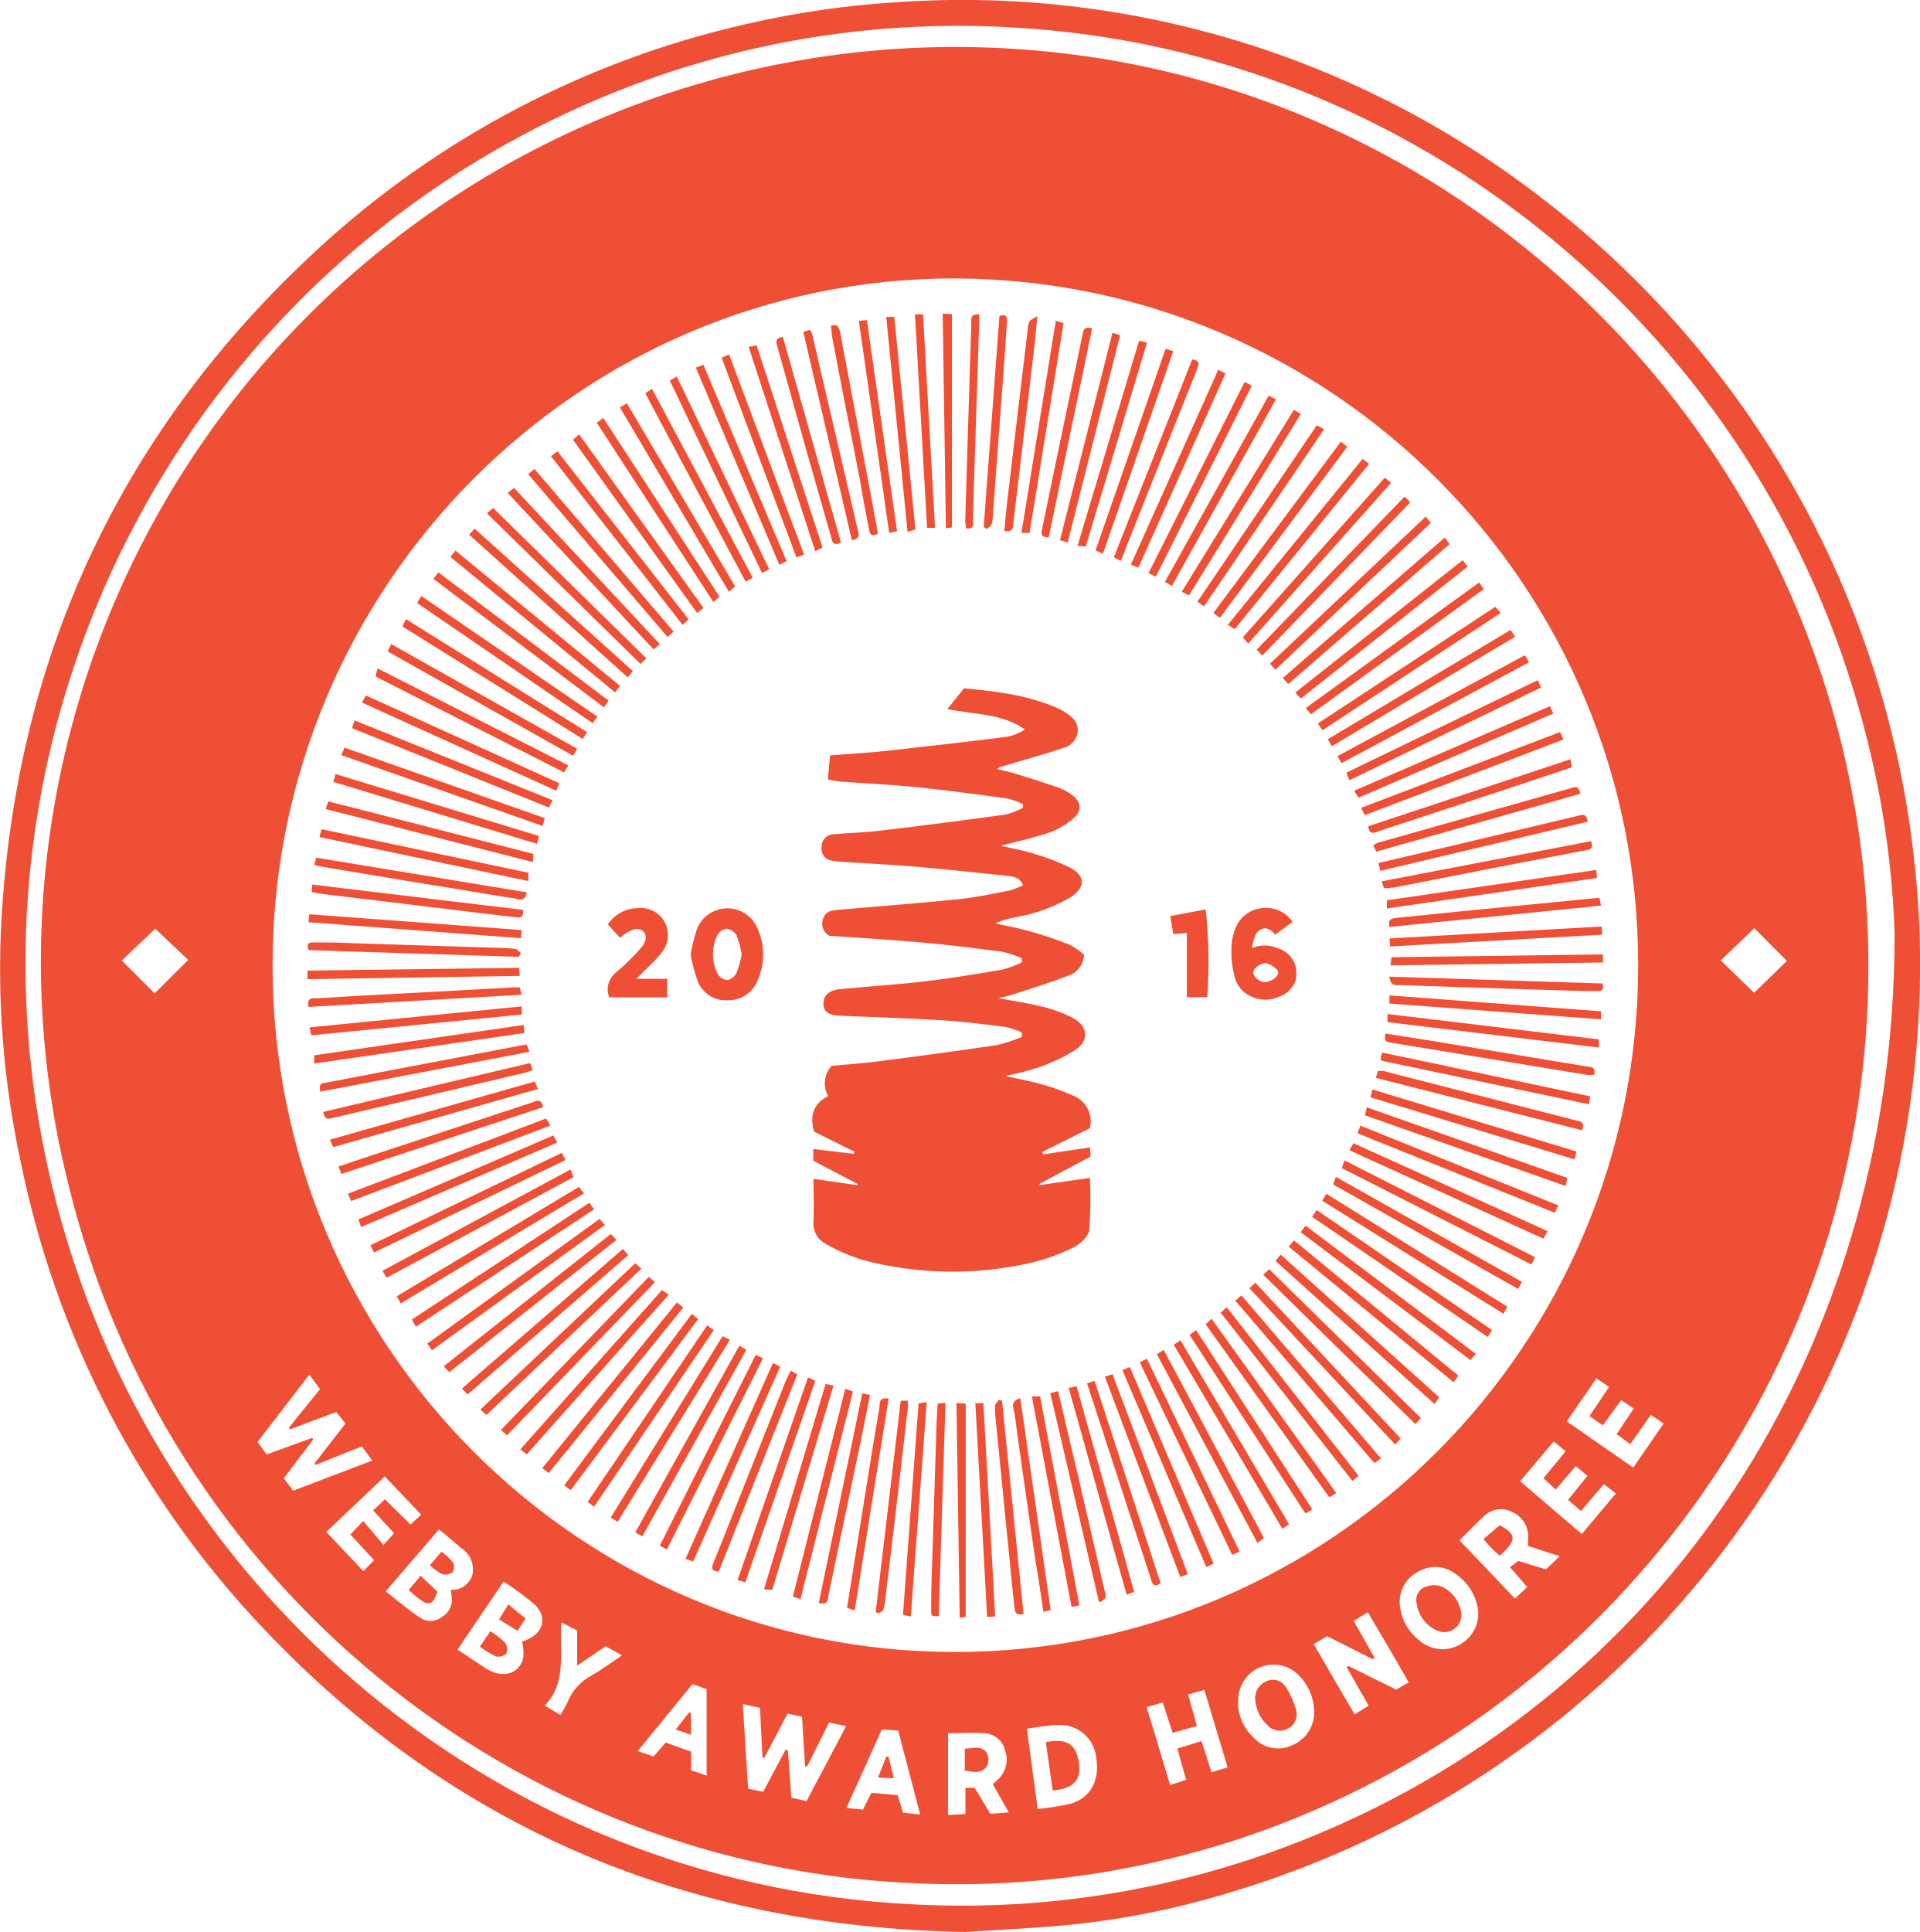
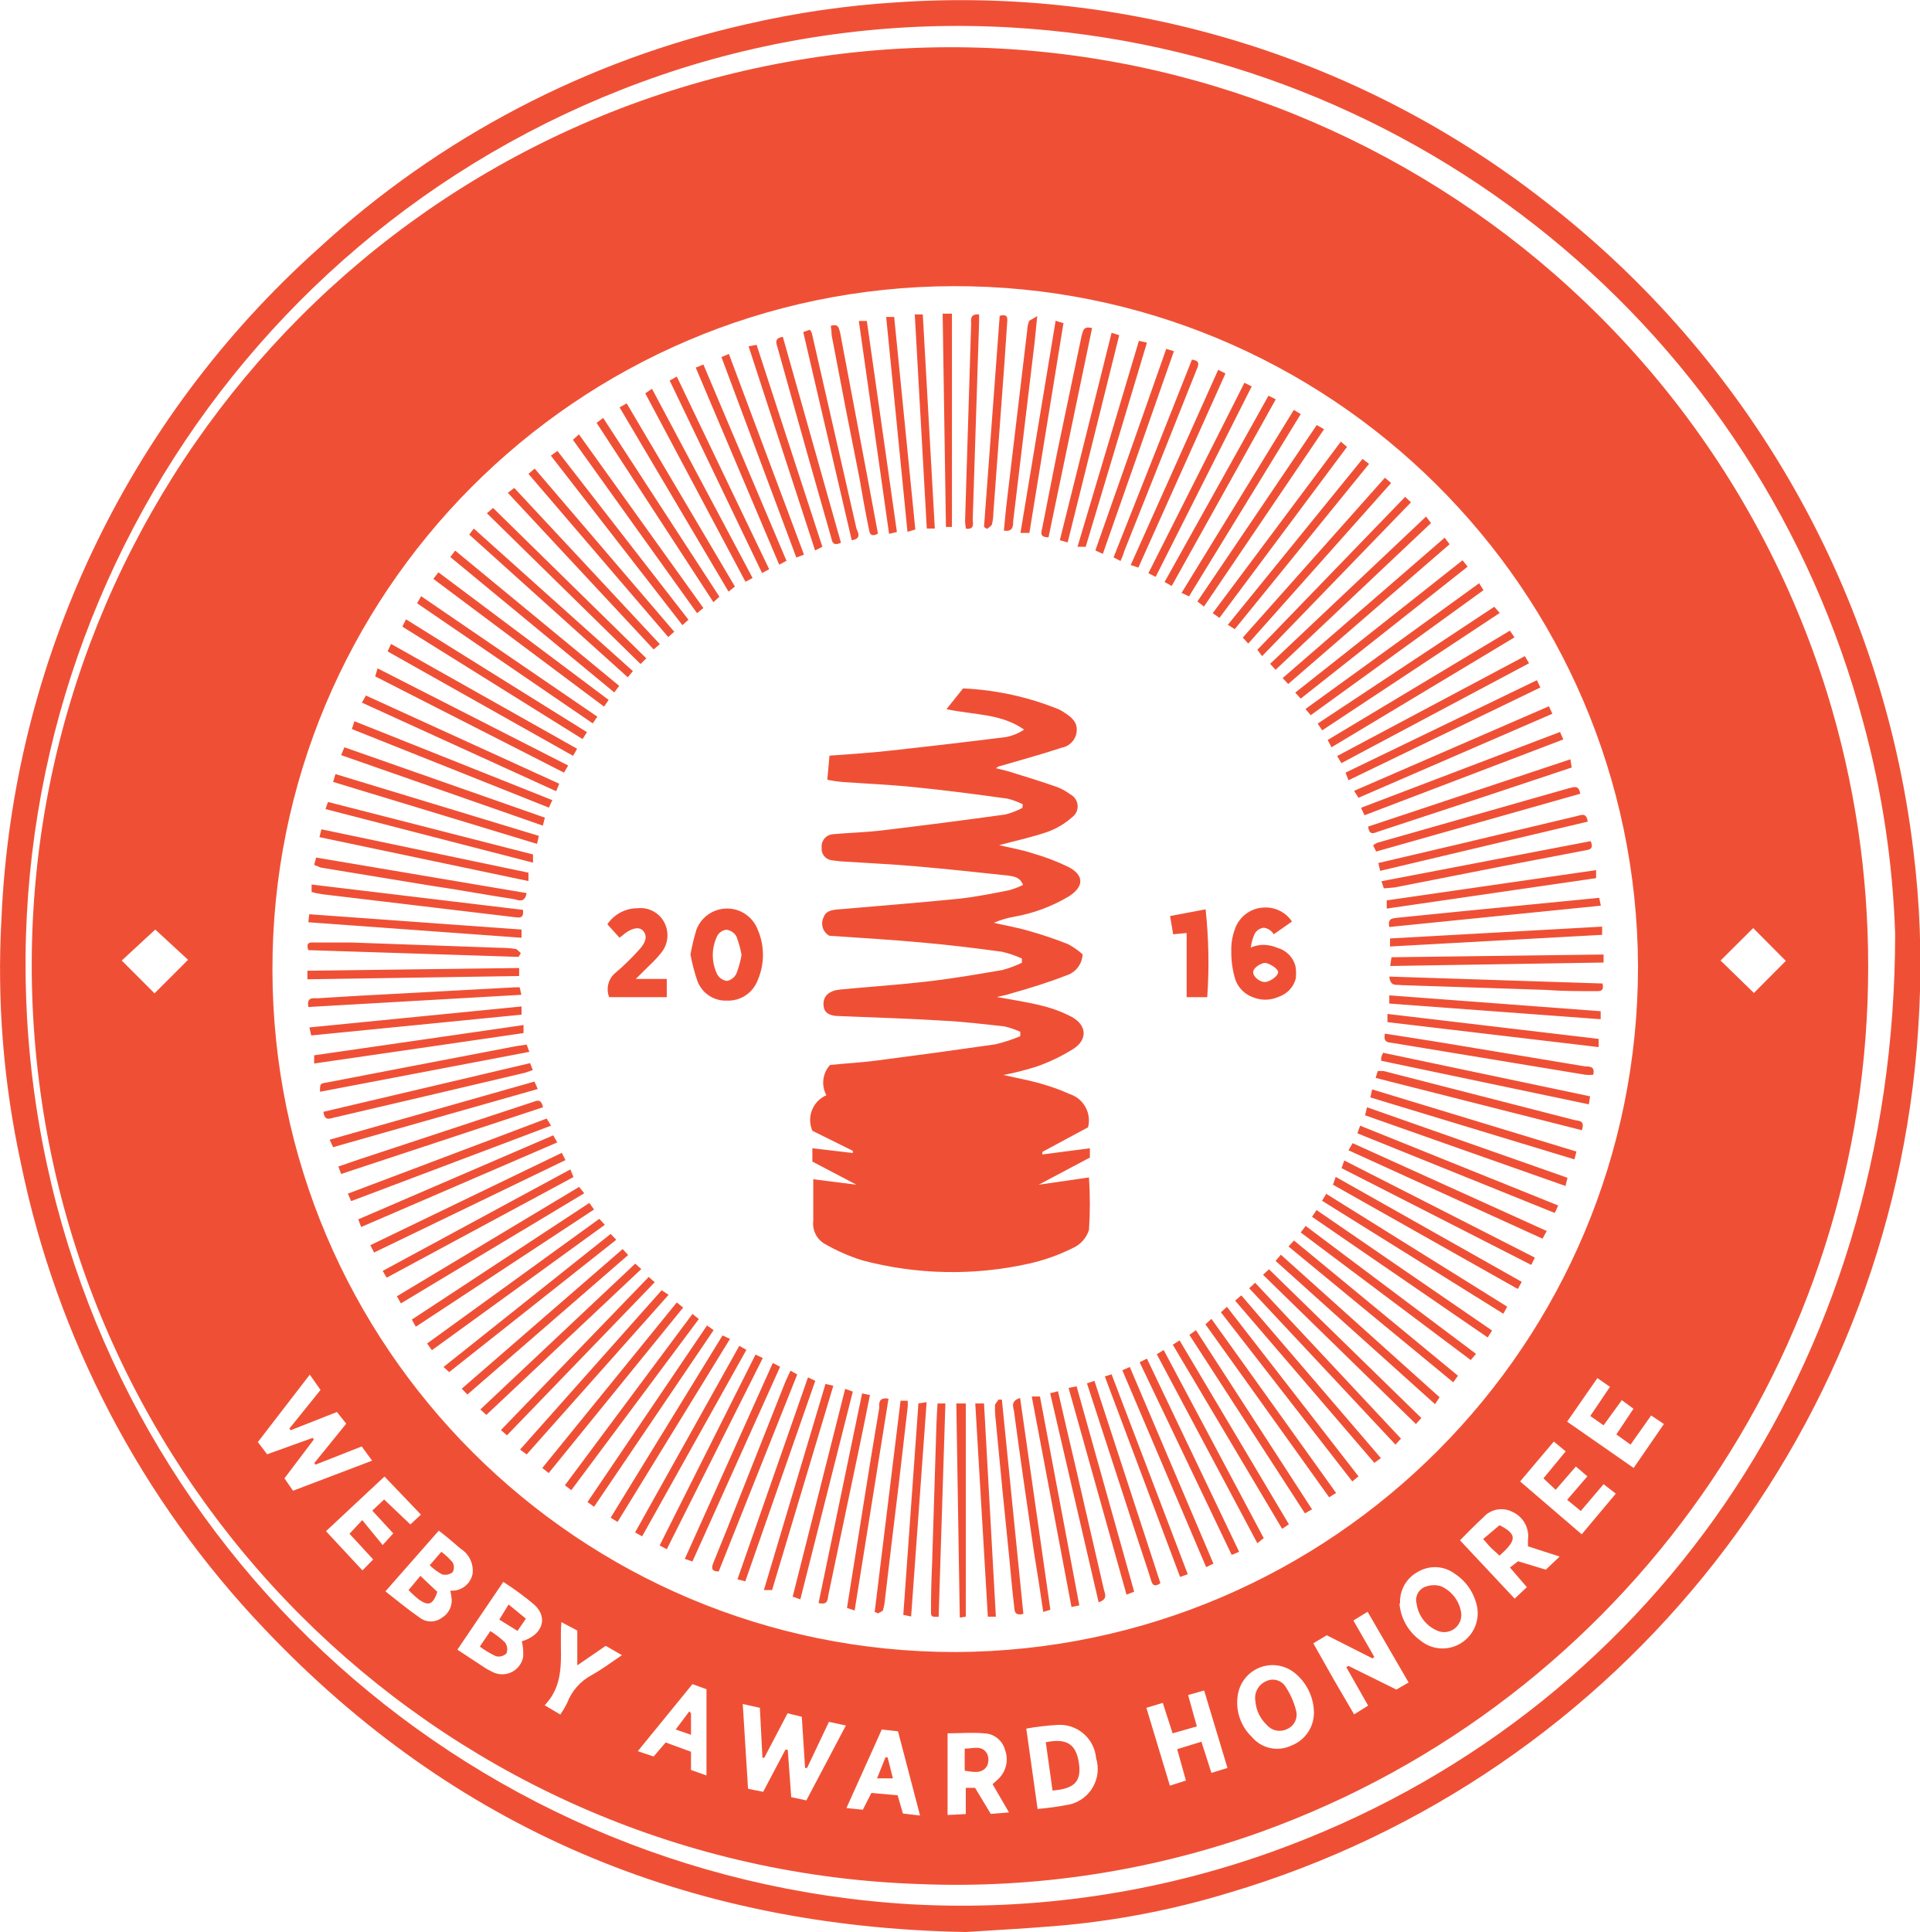
- <svg xmlns="http://www.w3.org/2000/svg" viewBox="0 0 207.74 209">
+ <svg xmlns="http://www.w3.org/2000/svg" viewBox="0 0 105.36 106">
  <defs>
    <style>.cls-1{fill:#ef5035}</style>
  </defs>
  <g id="Layer_2" data-name="Layer 2">
    <g id="Layer_1-2" data-name="Layer 1">
-       <path class="cls-1" d="M104.42 209c-30.18-.54-55.42-11.24-75.85-32.76a103.07 103.07 0 0 1-26.31-50.47 98.58 98.58 0 0 1-2.1-26.4c1.69-28.75 13.09-53 34.32-72.51A101.4 101.4 0 0 1 80.76 2.6 99.08 99.08 0 0 1 97 .24a102.46 102.46 0 0 1 70.08 21.39A104.41 104.41 0 0 1 207 92a99.82 99.82 0 0 1 .63 17.4A104.53 104.53 0 0 1 133 204.75a90.08 90.08 0 0 1-19 3.63c-3.37.26-6.74.44-9.58.62zM205 101a99.52 99.52 0 0 0-3.44-22.79c-11.1-41.8-48.12-72.87-92.06-75.24a99.61 99.61 0 0 0-35.74 4.41A101.68 101.68 0 0 0 5.2 126.4c9.8 44.2 47.66 77.32 93.43 79.6a99.48 99.48 0 0 0 39-5.67C178.31 185.73 205 147.75 205 101z" />
-       <path class="cls-1" d="M202.16 104.43a99.39 99.39 0 0 1-65.65 93.66 97.74 97.74 0 0 1-37 5.66c-43.76-1.59-81.69-32.48-92.17-75.87A98.95 98.95 0 0 1 111.54 5.42c39.77 3.19 74.09 30.67 86.15 69.42a99.9 99.9 0 0 1 4.47 29.59zm-24.91 0a74.18 74.18 0 0 0-73.82-74.31c-40.74-.09-73.93 33.26-73.94 74.28s33.16 74.36 73.92 74.31 73.83-33.29 73.84-74.24zm-89.92 86.66h-.22l-.33-5.38-1.56-.34-2.53 4.81-.19-.09-.27-5.34-1.86-.41.58 9.16 1.63.33 2.42-4.56.25.09.38 5.12 1.64.36 4.28-8.11-1.84-.39zm-55.61-29.83l8.56-3.26-1.13-1.53-5 2-.12-.17 3.35-4.3-1-1.26-5 1.89-.13-.18 3.38-4.18-1.16-1.56-5.61 7.29 1 1.33 4.92-1.78.11.17-3.18 4.2zM152.43 182l-2.14-3.7-2.29-3.89-1.53.94 2.27 4-.19.15-4.95-2.5-1.45.86 2.23 3.85 2.19 3.75 1.52-.94-2.37-4.16.16-.15 5.19 2.57zm-102.92-3.55l3 2a4.29 4.29 0 0 0 .65.35c1.62.72 3.14.09 3.47-1.53a6.11 6.11 0 0 0-.13-1.69c2.18-.65 2.9-2.5 1.36-4a32.79 32.79 0 0 0-3.37-2.49zm-7.78-6.3c1.29 1 2.45 2 3.7 2.83a2 2 0 0 0 2.43-.09 2.15 2.15 0 0 0 1-2.24c0-.19-.06-.39-.11-.67a2.26 2.26 0 0 0 2.4-1.78 2.78 2.78 0 0 0-1.27-2.75c-.76-.67-1.54-1.32-2.38-2zM107.42 193c.27-.24.46-.4.63-.57a2.93 2.93 0 0 0 .7-3.08 2.4 2.4 0 0 0-2.23-1.85c-1.32-.11-2.66 0-3.94 0v8.84l1.88-.1v-2.84h1l1.69 2.81 2-.15zm34.76-8a5.58 5.58 0 0 0-1.9-4 3.81 3.81 0 0 0-6.19 2 5.13 5.13 0 0 0 1.46 4.87 3.57 3.57 0 0 0 4.28.92 3.8 3.8 0 0 0 2.35-3.79zm21.2-15.46l.89-.68 3 .91 1.49-1.42-3.43-1.11v-.69a2.89 2.89 0 0 0-1.74-3 2.62 2.62 0 0 0-3.17.62c-.84.77-1.63 1.6-2.5 2.46l6 6.3 1.33-1.25zm-51.1 26.16a33.55 33.55 0 0 0 3.49-.56c2.21-.59 3.26-2.53 2.84-5a3.92 3.92 0 0 0-4.18-3.53c-1.05 0-2.1.24-3.32.39zm39.17-22.25a5.48 5.48 0 0 0 2.23 4.09 3.76 3.76 0 0 0 4.59.17 3.8 3.8 0 0 0 1.48-4.36 5.55 5.55 0 0 0-2.3-3.11 3.58 3.58 0 0 0-4-.22 3.67 3.67 0 0 0-2 3.41zm-27.38 11.23l2.54 8.42 1.73-.56-.95-3.39 2.62-.8 1.08 3.37 1.74-.53-2.52-8.38-1.75.5.95 3.4-2.63.75-1.07-3.29zm50.85-29.53l1.85-2.78-1.35-.9-2 2.72-1.44-1 2.12-3.15-1.36-.94-3.21 4.66 7.19 5L180 154l-1.38-.93-2.22 3.16zm-7.92 4.76l2.4-2.91-1.28-1.07-3.64 4.31 6.67 5.71 3.69-4.39-1.3-1-2.48 2.9-1.4-1.21 2.1-2.59-1.25-1.06-2.18 2.53zm-122.58 5l1.15-1.06-3.94-4.13-6.32 6 4 4.24 1.17-1.18-2.57-2.78 1.39-1.47 2.19 2.6 1.15-1.27-2.27-2.47 1.28-1.2zm51 22.18l-3.83 8.49 1.77.18.93-1.82 2.84.26.58 1.89 1.86.21-2.39-9.1zm-20.49-4.91L69 189.43l1.72.58 1.31-1.51 2.75 1v2l1.68.59v-9.36zm-58.2-74.72l3.63-3.62-3.56-3.37-3.61 3.43zm169.46-3.56l3.6 3.5 3.55-3.45-3.52-3.54zM60.75 175.51c-.29 3.2.68 6.39-1.81 9l1.69 1a10.66 10.66 0 0 0 .72-1.25 5.74 5.74 0 0 1 2.65-3.01c1.1-.62 2.12-1.39 3.29-2.17l-1.76-1-3.08 2.11v-3.8z" />
-       <path class="cls-1" d="M110.69 87a7.83 7.83 0 0 0-1.64-.61c-3.26-.45-6.53-.89-9.8-1.23-2.62-.27-5.26-.39-7.89-.58-.53 0-1-.14-1.78-.25l.23-2.61c2.27-.18 4.37-.3 6.45-.53q6.33-.69 12.64-1.48a5.34 5.34 0 0 0 2-.8c-2.49-1.76-5.45-1.58-8.39-2.21l1.8-2.24c3.56.33 7.1.75 10.41 2.28a2.91 2.91 0 0 1 .32.18c.78.49 1.57 1 1.58 2.05a2.07 2.07 0 0 1-1.62 1.96c-2.18.73-4.4 1.32-6.6 2a.91.91 0 0 0-.51.26c.69.18 1.38.32 2.06.53 1.53.47 3.06.95 4.57 1.48a5.56 5.56 0 0 1 1.48.8c1 .76 1.11 1.69.17 2.51a8.12 8.12 0 0 1-2.63 1.55c-1.66.58-3.4.94-5.24 1.43 1.26.3 2.44.5 3.57.86a23.8 23.8 0 0 1 3.9 1.5c1.69.89 1.7 2.12.09 3.2a17.49 17.49 0 0 1-6 2.18 9.45 9.45 0 0 0-2.16.66c1.28.29 2.57.52 3.82.88a42.76 42.76 0 0 1 4.2 1.42 7.94 7.94 0 0 1 1.58 1.1 2.5 2.5 0 0 1-1.77 2.28c-2 .76-4 1.39-6.06 2.05-.38.13-.78.2-1.44.36 1.8.34 3.36.56 4.87.95a14 14 0 0 1 3.22 1.21c1.61.88 1.76 2.4.24 3.44a19.59 19.59 0 0 1-4.1 1.93 31.27 31.27 0 0 1-3.5.88c1.63.37 3 .62 4.28 1a21.38 21.38 0 0 1 2.89 1.06 3 3 0 0 1 2 3.59l-5.14 2.57.06.27 5.09-.76.06 1-5.51 2.94v.14l5.44-.78a42.58 42.58 0 0 1-.08 5.67c-.1.71-1 1.53-1.77 1.89a20.78 20.78 0 0 1-4.63 1.65 38 38 0 0 1-18.12-.33 20.25 20.25 0 0 1-3.94-1.71 2.52 2.52 0 0 1-1.37-2.56c.07-1.47 0-2.94 0-4.5l4.75.68v-.14l-4.77-2.5v-1.27l4.38.52.07-.23-4.37-2.17c-.46-1.69-.13-3 1.52-3.84a2.83 2.83 0 0 1 .39-3.28c1.55-.15 3.27-.26 5-.48 4.29-.55 8.57-1.13 12.85-1.76a16.81 16.81 0 0 0 2.73-.89v-.48a9 9 0 0 0-1.75-.59c-2.25-.29-4.5-.58-6.76-.72-3.7-.23-7.41-.34-11.12-.5-1.31-.06-1.83-.42-1.84-1.31s.6-1.46 1.83-1.57c3.08-.29 6.16-.49 9.23-.85 2.78-.33 5.54-.79 8.3-1.26a11.68 11.68 0 0 0 2.1-.78v-.45a11.76 11.76 0 0 0-2.12-.7c-2.9-.39-5.8-.75-8.71-1-3.36-.31-6.74-.5-10-.73a1.51 1.51 0 0 1-.64-1.93c.24-.69.82-.81 1.48-.87 4.39-.37 8.79-.72 13.18-1.16 1.84-.19 3.66-.58 5.47-.93a8.35 8.35 0 0 0 1.47-.58c-.33-.87-1-.9-1.58-1-3.32-.36-6.64-.7-10-1-2.71-.23-5.43-.36-8.14-.54a9.51 9.51 0 0 1-.97-.12 1.25 1.25 0 0 1-1.1-1.41 1.33 1.33 0 0 1 1.24-1.44c1.72-.15 3.46-.19 5.18-.4q6.74-.8 13.47-1.73a8.62 8.62 0 0 0 1.86-.71zm25.99 50.9l.65-.6 16.41 16.1-.59.66zm1.32-1.5l.57-.68 17.15 15.43-.49.74zM76.12 65.77l-.69.55L62 47.57l.66-.59zM57 157.33l-.7-.54 15.32-17.23.74.49zm79.58-86.41l-.61-.64 16-16.55.64.6zm-1.4 68.43l.65-.59 15.72 16.85-.59.66zm9.4 22.16l-.75.47-13.38-18.72.65-.6zm.51-113.74l.68.57L132 66.83l-.72-.51zm-10.42-6.45l.78.4-10.39 20.67-.79-.39zm25.02 105.14l-.57.68-18.39-13.85.54-.7zM139.39 74l-.59-.66 17.52-15.18.53.7zm-92.5-11.38l.55-.7 18.41 13.87-.5.73zm17.75 14.9l-.5.72-19-13 .44-.77zm31.25-43.24h.87l2.29 23-.85.26zm25.37 26.4l-.74-.4 8.48-21.4c.9.12.72.57.52 1.07-.77 1.91-1.53 3.82-2.29 5.73l-5.51 13.87c-.09.33-.25.66-.46 1.13zM70.2 138.13l.66.58-16 16.56-.66-.58zm63.46 2.57l.67-.57 15.09 17.63-.71.52zm-7.54-102.97l.83.26-7.61 21.92-.8-.37zM48.74 60.25l.54-.69L67.09 74.2l-.54.7zM138 72.45l-.59-.65 16.87-15.93.53.71zm-66.6-2.77l-.68.57-15.79-16.93.69-.54zm1.49-1.35l-.66.58L57.15 51.3l.68-.57zM45 143.52l-.44-.77 19.21-12.64.52.71zm40.55 4.75l.72.42-8.5 21.31c-.77 0-.81-.36-.59-.9.55-1.33 1.07-2.67 1.6-4L85 149.43c.17-.38.36-.74.55-1.16zm53.88-13.42l.59-.66 17.78 14.63-.52.71zM69.5 166.2l-.77-.42L80 145.58l.76.44zm91.95-22.31l-.48.74-19-13 .49-.73zm-114.71 2.18l-.51-.72 18.64-13.49.59.66zm5.89 7l-.65-.59 16.76-15.83.66.59zm9.1-26.56l.34.82-20.22 10.89-.48-.74zm88.84-22.96l22.87-.3v.87l-23 .31zm-99.98 47.3l-.61-.64 17.42-15.1.59.66zm-16.02-60.3l.22-.85 22.38 4.71v.9zm31.52 42.94l.61.64-18.08 14.31-.61-.64zM131.82 40l.78.4-9.42 21-.82-.32zm-72.21 9.34l.71-.52L74.51 67l-.66.59zm87.83.3l.7.54-14.54 17.88-.75-.47zm2.4 2.03l.67.57-15.45 17.37-.59-.66zm-79.9 19.55l-.63.61-16.62-16.3.67-.58zm88.32-10.62l.55.69-18.06 14.28-.6-.65zM143.09 79l-.5-.73 19.2-12.63.59.67zm-24.65 70.38l7.14 21.89c-.57.42-.84.27-1-.3-.44-1.41-.92-2.82-1.38-4.22l-5.58-17.1zM62.45 81l-.44.76-20.07-11.29.38-.8zm-.96 1.8l-.45.76-20.43-10.39.25-.86zm67.22 61.6l.71-.51L142 163.28l-.76.44zm-39.38 5.31l.85.19-6.62 22.1-.89-.08zm26.3.43l.86-.17 6.23 22.23-.82.32zm-42.39-9.24l.69.55-14.56 17.91-.69-.55zm97.34-16.33l-.21.85-22.08-6.71.2-.86zM43.36 141l-.43-.77 19.71-11.83.56.69zm44.07 8l.79.38-7.57 21.78-.85-.22zm35.82-112.14l.86.2-6.63 22.06-.89-.07zm21.29 90.45l20.14 11.36-.43.76-20-11.3zm-105.46 5.43l-.31-.82 21.1-9.09.43.77zM146 124.43l.45-.76 21 9.51-.45.82zm-62.36 23.01l.78.41L75 168.92l-.83-.28zm50.49 20.42l-.81.34-10-20.83.78-.39zM75.29 39.77l.82-.31 9 21.24-.78.41zM147 159.65l-.67.56L132.08 142l.65-.59zm2.75-63.55l-.25-.76L172.14 91c.37.86-.14.93-.64 1l-8.73 1.67L150.89 96c-.36.05-.73.06-1.14.1zm-89.97-9.54l-.38.8-21.31-8.59.27-.84zm85.38-4l-.45-.76L165 70.88l.45.76zm-1.07-1.82l-.41-.78 19.76-11.81.5.73zM63.52 79.2l-.47.74-19.51-12.17.39-.79zm3.31 85.43l-.75-.46 12.1-19.62.8.38zm1.65-92.03l-.56.68-17.16-15.44.59-.66zm71 92.29l-.73.49L127 145.47l.73-.48zM64.57 45.73l.7-.53 12.58 19.34-.66.59zm75.43-1.4l.75.45-12.09 19.62-.8-.38zm-72.93-.26l.76-.44 11.72 19.82-.69.56zm59.73 19.32l-.76-.44 11.23-20.15.79.39zm-50.28 79.98l.71.52L64.28 163l-.7-.52zm48.65 3.12l.75-.46 10.83 20.34-.69.56zm-8.38 27.17l-.85.18-4.29-22.78h.89zm-41.94-31.52l.69.56-13.79 18.51-.7-.53zM39.16 76l.43-.77 20.93 9.5-.33.81zm128.54.39l.37.8-21.07 9.1-.48-.75zM146 84.41l-.32-.83 20.7-10 .38.79zM36.93 81.69l.35-.81 21.66 7.62-.21.86zM160.06 63l.48.74-18.69 13.53-.57-.67zM35.23 87.52l.3-.83 22.19 5.68-.06.89zm114.12 6.69l-.2-.85 8.91-2.09 12.59-3c.47-.11 1-.39 1.14.62zm-67.9-31.7l-.77.42-10.86-20.38.73-.49zm91.61 34.61l.17.85-22.9 2.31c-.22-1 .44-.93.92-1 2.29-.24 4.59-.47 6.89-.7zM72.47 41.17l.76-.44 10 20.85-.77.42zm77.94 61.22l-.07-.87 22.95-1.29.08.88zM87 60l-.82.31-8.1-21.63.81-.34zm-53.63 48.93c-.19-1.15.56-.92 1-.94 3-.19 6-.35 9-.51l12.34-.67a5.27 5.27 0 0 1 .54 0l.17.8zm116.76 1.64v-.88l22.87 2.75v.88zm-31.96-75.05l-4.7 22.61c-1 0-.78-.55-.68-1.06q.82-4 1.65-8 1.34-6.4 2.68-12.79c.1-.41.03-1.05 1.05-.76zm51.24 92.78l-21.73-7.65.21-.86 21.69 7.63zM102 33.92l1 .07v23.07l-.65.09zm-21 3.59l.87-.15L89 59.23l-.79.39zm50.31 131.64l-.79.37-9.07-21.3.8-.34zM91 58.71c-.91.39-.94-.14-1.06-.57L87.33 49q-1.59-5.7-3.19-11.4c-.14-.48-.4-1 .57-1.16zm37.52 111.58l-.82.3-8.15-21.66.83-.27zM92.17 58.43l-5.25-22.51.71-.25a1.62 1.62 0 0 1 .22.36q2.47 10.58 4.93 21.16c.1.45.45 1.09-.61 1.24zm51.1-12l-13 19.18-.7-.53L142.48 46zM91.46 150.24l.83.29L86.61 173l-.82-.29zm22.18.47l.85-.22c.67 2.87 1.31 5.67 2 8.47 1 4.33 2 8.65 3 13 .1.44.47 1-.57 1.37zm-10.15 1.06l1 .08v23.06l-.65.1zm44.17-63.58l-.38-.8 21.53-8.2.35.81zm-111.6-3.61l.25-.84 22 6.69-.19.86zm24.73 40.13l.4.78-20.71 10-.41-.78zm-4.35-24.1l-.07.88-23-1.73.1-.86zM166.09 136l-.39.79-20.52-10.43.3-.83zm2.53-5.6l-.38.8-21.35-8.6.3-.83zM38 129.93l-.36-.8L59.08 121l.48.76zm18.45-21.06v.88L33.68 112l-.19-.86zm41.01 42.66h.77a4 4 0 0 1 0 .71l-1 8.7q-.72 6-1.43 12a5.65 5.65 0 0 1-.22 1.21c-.06.17-.36.26-.54.39l-.29-.16zM106.44 57l1.7-22.83c.9-.25.84.27.81.72q-.15 2.34-.32 4.68-.59 8-1.19 16a4.51 4.51 0 0 1-.13 1.1c-.08.22-.35.38-.54.56zm-70.38 67.09l-.37-.8L57.86 117l.35.81zm107 5.8l.46-.75 19.57 12.21-.42.77zm-27.53-71.21l-.84-.24L120.37 36l.83.26zm33.33 57.92l.24-.74a3.52 3.52 0 0 1 .61 0l20.67 5.31c.47.12 1.16.07.81 1.1zM34 115.05v-.89l22.66-3.28.08.87zm116.34-6.49v-.88l22.88 1.72v.87zm-117.07-2.63V105l22.91-.3.06.87zm72.26 45.86h.87l1.28 23.07-.87.07zM34 93.56l.22-.78L57 96.53c-.22 1.16-.92.73-1.39.65-3-.45-5.93-1-8.89-1.44l-12-2a5.73 5.73 0 0 1-.72-.18zm135.94-11.43l.13.88-9.29 3.09-11.61 3.82c-.45.15-1 .49-1.12-.54zm-71.39 92.74l-.85-.17 1.69-22.89.88-.14zm12.2-.27c-1.08.23-.92-.46-1-.88-.21-1.76-.36-3.52-.54-5.28q-.73-7.3-1.45-14.61a12.34 12.34 0 0 1-.1-1.72c0-.23.26-.45.4-.67l.36.09zM33.72 96.5l.07-.81 22.8 2.74c.11 1-.46.83-.92.78-1.43-.16-2.86-.34-4.29-.51l-16.54-2c-.33-.02-.65-.11-1.12-.2zm116.34 1.78v-.89l22.66-3.28.08.87zM171 85.87l-22.08 6.26-.33-.68a2.27 2.27 0 0 1 .46-.27l20.79-5.88c.48-.14 1-.42 1.16.57zM114.24 34.7l.84.25-3.68 22.7h-.88zm-1.99-.51c-.16 1.54-.26 2.75-.41 4q-1.08 9.13-2.18 18.25c-.06.47.09 1.18-1 1 .11-1.09.2-2.18.33-3.27q1.09-9.19 2.19-18.37a3.21 3.21 0 0 1 .19-1c.12-.23.41-.31.88-.61zm38.08 71.46l23.07.74c.21.89-.31.83-.75.82-1.81 0-3.62-.07-5.44-.13q-7.78-.24-15.56-.51c-.48-.01-1.2.23-1.32-.92zm-.42 6.16c1.89.3 3.71.57 5.53.87l16.2 2.68c.46.08 1.08 0 .84.91a4.87 4.87 0 0 1-.8 0l-21-3.45c-.39-.07-1.04 0-.77-1.01zM57 113l.29.78-22.65 4.32c-.06-.88-.06-.88.76-1l8.6-1.65 11.88-2.26c.3-.08.63-.11 1.12-.19zm115.06 5.6l-.13.86-22.47-4.72a1.14 1.14 0 0 1-.07-.37 2.86 2.86 0 0 1 .2-.5zM57.36 115l.3.75a8.21 8.21 0 0 1-.79.28l-10.55 2.49-10.2 2.39c-.48.11-1 .37-1.13-.63zm1.4 4.77L36.93 127l-.3-.81 2.37-.8 18.52-6.11c.48-.16 1.01-.56 1.24.49zm34.54 30.96l.84.17c-.37 1.83-.71 3.59-1.08 5.34q-1.7 8.15-3.41 16.29c-.1.48 0 1.14-1.06.88zm7.87-93.63h-.86L99 34h.87zm4.78-23.1v.82q-.34 10.68-.69 21.35c0 .4.25 1.1-.72 1a5.2 5.2 0 0 1-.1-.81q.31-10.55.65-21.11c.05-.51-.29-1.32.86-1.25zM72.16 167.63l-.77-.42 10.38-20.64.79.37zM89.9 35.25c.85-.27.87.25 1 .69l3 15.88q.55 3 1.1 5.91c-.9.47-.91-.2-1-.62-.37-1.81-.69-3.63-1-5.45q-1.53-7.66-3-15.4c0-.31-.05-.63-.1-1.01zm11.56 116.57l.84-.06-.73 23.08c-.8 0-.83 0-.82-.65q0-2.53.11-5.06.23-7.59.48-15.19c.02-.69.08-1.38.12-2.12zm-8.98 22.39l-.83-.28 1.78-11.15c.56-3.5 1.12-7 1.72-10.48.07-.42-.13-1.21 1-1zm.45-139.5l.87-.08 3.26 22.83-.85.19zm-36.8 68.8l-22.75-.73c-.29-.86.19-.84.66-.83 1.32 0 2.63 0 4 .08l16 .51a13.15 13.15 0 0 1 1.72.12c.22 0 .4.3.61.46zm56.77 70.87c-.33-2.26-.65-4.37-1-6.48-.72-5-1.45-10-2.13-15-.07-.52-.57-1.29.63-1.65l3.28 22.92zm-60.98 3.75l1.14-1.67a9.51 9.51 0 0 1 1.6 1.24 1.26 1.26 0 0 1 .13 1.18 1.23 1.23 0 0 1-1.13.3 9.66 9.66 0 0 1-1.74-1.05zm4.08-1.71l-2-1.23 1-1.63 1.87 1.53zM44.22 172l1.29-1.54 1.83 1.73c-.47 1.38-.93 1.56-1.88.85-.39-.26-.75-.6-1.24-1.04zm2.29-2.68l1.26-1.46A7.64 7.64 0 0 1 49 169a1.11 1.11 0 0 1 0 1.06 1.32 1.32 0 0 1-1.14.24 6.37 6.37 0 0 1-1.35-.98zm57.88 22.23v-2.39c.89 0 1.84-.41 2.4.51a1.57 1.57 0 0 1 0 1.38c-.55.87-1.48.63-2.4.5zm31.45-7.55a1.94 1.94 0 0 1 1.17-2.12 1.64 1.64 0 0 1 2.09.58 8.46 8.46 0 0 1 1.17 2.65 1.7 1.7 0 0 1-1 1.93 1.8 1.8 0 0 1-2.15-.43 4 4 0 0 1-1.28-2.61zm26.43-19c1.88 1 1.84 1.65 0 3.29-.28-.26-.58-.51-.86-.79s-.54-.61-.91-1zm-49.11 23.47c2.29-.47 3.3.21 3.59 2.29.25 1.82-.62 2.75-2.85 2.93zm44.96-13.91a1.85 1.85 0 0 1-2.58 1.85 3.73 3.73 0 0 1-2.25-2.9 1.54 1.54 0 0 1 .79-1.79 2.62 2.62 0 0 1 1.85-.12 3.73 3.73 0 0 1 2.19 2.96zm-61.41 17.81l-1.71-.08.9-2.26h.24zm-21.94-7.03v2.33l-1.66-.57 1.47-1.88zm-.05-82.09a23.47 23.47 0 0 1 .65-2.64 3.54 3.54 0 0 1 6.63-.1 6.88 6.88 0 0 1 0 5.49 3.41 3.41 0 0 1-3.31 2.21 3.27 3.27 0 0 1-3.22-2.12 20.6 20.6 0 0 1-.75-2.84zm5.53 0a11 11 0 0 0-.55-2.07 1.49 1.49 0 0 0-1.07-.71 1.29 1.29 0 0 0-1 .68 4.73 4.73 0 0 0 0 4.17 1.42 1.42 0 0 0 1.07.71 1.47 1.47 0 0 0 1-.79 10.54 10.54 0 0 0 .55-2zm-13.16-1.8L65.77 100a3.91 3.91 0 0 1 3.3-1.76 2.9 2.9 0 0 1 2.87 1.55 3 3 0 0 1-.34 3.26 12.15 12.15 0 0 1-1.21 1.31c-.44.45-.89.88-1.55 1.53h3.36v2h-6.28a2.31 2.31 0 0 1 .71-2.67 25.6 25.6 0 0 0 2.57-2.5c.73-.78.85-1.46.43-1.93s-1.14-.37-2 .22zm59.53-2.35l3.84-.72a53.81 53.81 0 0 1 .17 9.5h-2.21v-6.95l-1.46.13zm13.57 5.42a2.78 2.78 0 0 0-1.88-1.92 3.89 3.89 0 0 0-1.41-.32 3.35 3.35 0 0 0-1.44.29 5 5 0 0 1 .42-1.48 1.29 1.29 0 0 1 1-.68 1.49 1.49 0 0 1 1.07.71l1.91-1.39a3.41 3.41 0 0 0-2.9-1.51 3.46 3.46 0 0 0-3.34 2.34 6.24 6.24 0 0 0-.38 2.33 10 10 0 0 0 .46 3.14 3.14 3.14 0 0 0 1.82 1.83 3.69 3.69 0 0 0 1.4.29 3.65 3.65 0 0 0 1.46-.32 2.83 2.83 0 0 0 1.85-1.89 4.85 4.85 0 0 0-.04-1.42zm-3.33 1.74c-.51 0-1.25-.55-1.25-1.07s.9-1 1.28-1 1.41.59 1.41 1c.01.55-.91 1.06-1.44 1.06z" />
+       <g id="Layer_2-2" data-name="Layer 2">
+         <g id="Layer_1-2-2" data-name="Layer 1-2">
+           <path class="cls-1" d="M53 106c-15.31-.27-28.11-5.7-38.47-16.61a52.27 52.27 0 0 1-13.39-25.6A50 50 0 0 1 .08 50.4a52.39 52.39 0 0 1 17.4-36.77A51.43 51.43 0 0 1 41 1.32 50.25 50.25 0 0 1 49.19.13 52 52 0 0 1 84.73 11 53 53 0 0 1 105 46.66a50.62 50.62 0 0 1 .32 8.82 53 53 0 0 1-37.85 48.36 45.69 45.69 0 0 1-9.64 1.84c-1.73.14-3.44.23-4.83.32zm51-54.77a50.47 50.47 0 0 0-1.74-11.56A51.45 51.45 0 0 0 55.53 1.51 50.52 50.52 0 0 0 37.4 3.75 51.62 51.62 0 0 0 50 104.48a50.45 50.45 0 0 0 19.8-2.88C90.43 94.2 104 74.94 104 51.23z" />
+           <path class="cls-1" d="M102.52 53a50.41 50.41 0 0 1-33.3 47.5 49.57 49.57 0 0 1-18.76 2.87A50.4 50.4 0 1 1 100.26 38a50.67 50.67 0 0 1 2.26 15zm-12.63 0a37.47 37.47 0 1 0-37.45 37.64A37.62 37.62 0 0 0 89.89 53zm-45.6 44h-.11L44 94.19l-.78-.19-1.28 2.44h-.1l-.14-2.74-.94-.21.29 4.65.83.17L43.1 96h.13l.19 2.6.83.18 2.17-4.11-.93-.2zM16.08 81.79l4.34-1.65-.57-.78-2.54 1-.06-.09L19 78.11l-.51-.64-2.54 1-.07-.09 1.71-2.12-.59-.84-2.85 3.7.51.67 2.5-.9.06.09-1.61 2.13zM77.3 92.31l-1.09-1.88-1.16-2-.78.48 1.15 2-.1.08-2.51-1.27-.74.44 1.13 2 1.11 1.9.77-.48-1.2-2.11.12-.07 2.63 1.3zm-52.2-1.8l1.52 1a2.18 2.18 0 0 0 .33.18 1.17 1.17 0 0 0 1.76-.78 3.1 3.1 0 0 0-.07-.86c1.11-.33 1.47-1.27.69-2a16.63 16.63 0 0 0-1.71-1.26zm-3.95-3.2c.65.51 1.24 1 1.88 1.44a1 1 0 0 0 1.23 0 1.09 1.09 0 0 0 .51-1.14 2.22 2.22 0 0 0-.06-.34 1.15 1.15 0 0 0 1.22-.9 1.41 1.41 0 0 0-.64-1.39c-.39-.34-.78-.67-1.21-1zm33.32 10.58l.32-.29a1.49 1.49 0 0 0 .36-1.6 1.22 1.22 0 0 0-1.15-.9c-.67-.06-1.35 0-2 0v4.48l1-.05v-1.44h.51l.86 1.43 1-.08zm17.63-4.06a2.83 2.83 0 0 0-1-2 1.93 1.93 0 0 0-3.14 1 2.6 2.6 0 0 0 .74 2.47 1.81 1.81 0 0 0 2.17.47 1.93 1.93 0 0 0 1.23-1.94zM82.86 86l.45-.34 1.52.46.76-.72-1.74-.56v-.35a1.47 1.47 0 0 0-.85-1.54 1.33 1.33 0 0 0-1.61.31c-.43.39-.83.81-1.27 1.25l3 3.2.67-.63zM56.94 99.25a17 17 0 0 0 1.77-.25 2 2 0 0 0 1.44-2.54A2 2 0 0 0 58 94.64a14.62 14.62 0 0 0-1.68.2zM76.8 88a2.78 2.78 0 0 0 1.14 2 1.91 1.91 0 0 0 2.33.09 1.93 1.93 0 0 0 .73-2.17 2.81 2.81 0 0 0-1.17-1.58 1.82 1.82 0 0 0-2-.11 1.86 1.86 0 0 0-1 1.73zm-13.89 5.7l1.29 4.27.88-.28-.48-1.72 1.33-.41.55 1.71.88-.27-1.28-4.25-.88.25.48 1.72-1.33.38-.54-1.67zm25.79-15l.94-1.41-.64-.47-1 1.38-.73-.51 1.08-1.6-.69-.48L86 78l3.65 2.54 1.66-2.41-.7-.47-1.13 1.6zm-4 2.41l1.22-1.48-.65-.54-1.85 2.19 3.38 2.9 1.87-2.23-.67-.52-1.25 1.47-.75-.61L87.11 81l-.63-.54-1.11 1.28zm-62.18 2.53l.58-.54-2-2.09-3.21 3 2 2.15.59-.6-1.3-1.41.7-.75L21 84.77l.58-.64-1.15-1.25.65-.61zm25.87 11.25l-1.94 4.31.9.09.47-.92 1.44.13.29 1 .94.11-1.21-4.62zM38 92.4l-3 3.68.87.29.66-.77 1.39.51v1l.85.3v-4.73zM8.48 54.5l1.84-1.84L8.52 51l-1.84 1.7zm85.94-1.8l1.83 1.78L98 52.72l-1.79-1.8zM30.81 89c-.15 1.62.34 3.24-.92 4.56l.86.51a5.41 5.41 0 0 0 .37-.63 2.91 2.91 0 0 1 1.34-1.53c.56-.31 1.08-.7 1.67-1.1l-.89-.51-1.56 1.07v-1.91z" />
+           <path class="cls-1" d="M56.13 44.13a4 4 0 0 0-.83-.31c-1.65-.23-3.31-.45-5-.62-1.33-.14-2.67-.2-4-.29a7.28 7.28 0 0 1-.9-.13l.12-1.32c1.15-.09 2.22-.15 3.27-.27q3.21-.35 6.41-.75a2.71 2.71 0 0 0 1-.41c-1.26-.89-2.76-.8-4.26-1.12l.91-1.14a15.78 15.78 0 0 1 5.28 1.16l.16.09c.4.25.8.51.8 1a1 1 0 0 1-.82 1c-1.11.37-2.23.67-3.35 1a.46.46 0 0 0-.26.13c.35.09.7.16 1 .27.78.24 1.55.48 2.32.75a2.82 2.82 0 0 1 .75.41.74.74 0 0 1 .09 1.27 4.12 4.12 0 0 1-1.33.79c-.84.29-1.72.48-2.66.73.64.15 1.24.25 1.81.44a12.07 12.07 0 0 1 2 .76c.86.45.86 1.08 0 1.62a8.87 8.87 0 0 1-3 1.11 4.79 4.79 0 0 0-1.1.33c.65.15 1.3.26 1.94.45a21.69 21.69 0 0 1 2.13.72 4 4 0 0 1 .8.56 1.27 1.27 0 0 1-.9 1.16c-1 .39-2 .7-3.07 1-.19.07-.4.1-.73.18.91.17 1.7.28 2.47.48a7.1 7.1 0 0 1 1.63.61c.82.45.89 1.22.12 1.74a9.94 9.94 0 0 1-2.08 1 15.86 15.86 0 0 1-1.78.45c.83.19 1.52.31 2.17.51a10.84 10.84 0 0 1 1.47.54 1.52 1.52 0 0 1 1 1.82L57.2 63.2v.14l2.61-.34v.51L57 65l2.76-.4a21.6 21.6 0 0 1 0 2.88 1.62 1.62 0 0 1-.9 1 10.54 10.54 0 0 1-2.35.84 19.27 19.27 0 0 1-9.19-.17 10.27 10.27 0 0 1-2-.87 1.28 1.28 0 0 1-.69-1.3V64.7L47 65l-2.42-1.27V63l2.22.26v-.12l-2.22-1.1a1.48 1.48 0 0 1 .77-1.95 1.44 1.44 0 0 1 .2-1.66c.79-.08 1.66-.13 2.54-.24q3.26-.42 6.52-.89a8.53 8.53 0 0 0 1.38-.45v-.24a4.56 4.56 0 0 0-.89-.3c-1.1-.11-2.2-.26-3.34-.31-1.88-.12-3.76-.17-5.64-.25-.66 0-.93-.21-.93-.66s.3-.74.93-.8c1.56-.15 3.12-.25 4.68-.43s2.81-.4 4.21-.64a5.92 5.92 0 0 0 1.07-.4v-.23a6 6 0 0 0-1.08-.37c-1.47-.2-2.94-.38-4.42-.51-1.7-.16-3.42-.25-5.07-.37a.77.77 0 0 1-.32-1c.12-.35.42-.41.75-.44 2.23-.19 4.46-.37 6.68-.59.93-.1 1.86-.29 2.77-.47a4.23 4.23 0 0 0 .75-.29c-.17-.44-.51-.46-.8-.51-1.68-.18-3.37-.36-5.07-.51-1.37-.12-2.75-.18-4.13-.27l-.49-.06a.63.63 0 0 1-.56-.7.67.67 0 0 1 .61-.73c.87-.08 1.75-.1 2.63-.2q3.42-.41 6.83-.88a4.37 4.37 0 0 0 .94-.36zm13.18 25.81l.33-.3L78 77.8l-.3.33zm.69-.76l.29-.34L79 76.66l-.25.38zM38.6 33.36l-.35.28-6.81-9.51.33-.3zM28.9 79.8l-.36-.27 7.77-8.74.38.25zM69.26 36l-.26-.35 8.11-8.39.32.3zm-.71 34.68l.33-.3 8 8.55-.3.33zm4.77 11.23l-.38.24-6.79-9.49.33-.3zm.26-57.68l.34.29-7 9.38-.37-.26zM68.29 21l.4.2-5.27 10.45-.4-.2zM81 74.28l-.29.34-9.33-7 .27-.36zM70.69 37.53l-.3-.33 8.89-7.7.27.36zm-46.91-5.77l.28-.36 9.34 7-.25.37zm9 7.56l-.25.37-9.64-6.59.22-.39zm15.85-21.93h.44l1.16 11.66-.43.13zm12.86 13.39l-.38-.2 4.3-10.85c.46.06.37.29.26.54l-1.16 2.91-2.79 7a4.27 4.27 0 0 1-.23.6zM35.6 70.06l.33.29-8.11 8.4-.33-.29zm32.18 1.3l.34-.29L75.78 80l-.36.26zM64 19.14l.42.13-3.9 11.12-.41-.19zM24.71 30.56l.27-.35 9 7.42-.27.36zM70 36.75l-.3-.33 8.56-8.08.27.36zm-33.79-1.41l-.34.29-8-8.59.35-.27zm.79-.68l-.33.29L29 26l.34-.29zM22.82 72.79l-.22-.39 9.74-6.4.26.36zm20.56 2.41l.37.21-4.31 10.81c-.39 0-.41-.18-.3-.46.28-.67.54-1.35.81-2l3.15-7.95c.09-.21.19-.4.28-.61zm27.33-6.81l.3-.33 9 7.42-.26.36zm-35.47 15.9l-.39-.21 5.72-10.24.39.22zM81.88 73l-.24.38L72 66.76l.25-.37zM23.7 74.08l-.26-.37 9.45-6.84.3.33zm2.99 3.55l-.33-.3 8.5-8 .33.3zm4.61-13.47l.17.42-10.25 5.52-.22-.37zm45.06-11.64L88 52.37v.44L76.29 53zM25.65 76.51l-.31-.32 8.83-7.66.3.33zm-8.12-30.58l.11-.43L29 47.88v.46zM33.51 67.7l.31.32-9.17 7.26-.31-.28zm33.34-47.41l.4.2-4.78 10.65-.42-.14zM30.23 25l.36-.26L37.78 34l-.33.3zm44.54.18l.36.27-7.37 9.07-.38-.24zM76 26.21l.34.29-7.84 8.81-.3-.33zm-40.53 9.91l-.32.31-8.43-8.27.34-.29zm44.79-5.38l.28.35-9.16 7.24-.3-.33zm-7.7 9.33l-.25-.37L82 33.29l.3.34zm-12.5 35.69l3.62 11.1c-.29.21-.43.14-.51-.15-.22-.72-.47-1.43-.7-2.14l-2.82-8.67zM31.67 41.08l-.22.39-10.18-5.73.19-.41zm-.49.92l-.23.39-10.36-5.28.13-.44zm34.09 31.24l.36-.26L72 82.81l-.39.22zM45.3 75.93l.43.1-3.36 11.21h-.45zm13.34.22l.44-.09 3.16 11.27-.42.16zm-21.5-4.69l.35.28-7.38 9.08-.35-.28zm49.37-8.28l-.11.43-11.2-3.4.1-.44zM22 71.51l-.22-.39 10-6 .28.35zm22.34 4.06l.4.19-3.84 11-.43-.11zM62.5 18.7l.44.1L59.58 30h-.45zm10.8 45.87l10.21 5.76-.22.39L73.15 65zm-53.48 2.75l-.16-.42 10.7-4.61.22.39zM74 63.11l.23-.39 10.65 4.82-.23.42zM42.41 74.78l.4.21L38 85.67l-.42-.14zM68 85.14l-.41.17-5.05-10.57.4-.2zM38.18 20.17l.42-.17 4.56 10.77-.4.21zM74.55 81l-.34.28L67 72l.33-.3zm1.39-32.26l-.13-.39 11.48-2.2c.19.44-.07.47-.32.51l-4.43.85-6 1.18zM30.31 43.9l-.19.41L19.31 40l.14-.43zm43.3-2.03l-.23-.39L83.68 36l.23.39zm-.54-.87l-.21-.4 10-6 .25.37zm-40.86-.83l-.24.38-9.89-6.17.2-.4zm1.68 43.33l-.38-.23 6.14-10 .41.19zm.84-46.68l-.28.34-8.7-7.83L26 29zm36 46.81l-.37.25-6-10.1.37-.24zM32.74 23.2l.36-.27 6.38 9.81-.33.3zM71 22.49l.38.23-6.13 10-.41-.19zm-37-.14l.39-.22 5.94 10.05-.35.28zm30.3 9.8l-.39-.22 5.7-10.22.4.2zM38.8 72.72l.36.26-6.56 9.69-.36-.26zm24.68 1.58l.38-.23 5.49 10.32-.35.28zm-4.25 13.78l-.43.09-2.18-11.55h.45zM38 72.09l.35.28-7 9.39-.35-.27zM19.86 38.55l.22-.39L30.69 43l-.17.41zm65.14.2l.19.41-10.64 4.61-.24-.38zm-11 4.06l-.16-.42 10.5-5.07.19.4zm-55.28-1.38l.18-.43 11 3.86-.11.44zM81.17 32l.24.38-9.48 6.86-.29-.34zM17.86 44.39L18 44l11.25 2.88v.45zm57.88 3.39l-.1-.43 4.52-1.06 6.39-1.52c.24-.06.51-.2.58.31zM41.3 31.71l-.39.21-5.5-10.34.37-.25zm46.46 17.55l.09.43-11.61 1.17c-.11-.51.22-.47.47-.51L80.2 50zM36.75 20.88l.39-.22 5.07 10.57-.39.21zm39.53 31.05v-.44l11.64-.65v.45zm-32.16-21.5l-.42.16-4.11-11 .41-.17zm-27.2 24.82c-.1-.58.28-.47.51-.48 1.52-.1 3-.18 4.56-.26l6.26-.34h.27l.09.41zm59.22.83v-.45L87.73 57v.45zM59.93 18l-2.39 11.48c-.51 0-.4-.28-.34-.54l.8-4.05 1.36-6.49c.08-.2.05-.53.57-.4zm25.98 47.07l-11-3.88.11-.44 11 3.87zM51.73 17.21h.51v11.7h-.33zM41.08 19l.44-.08L45.13 30l-.4.2zm25.51 66.79l-.4.19-4.6-10.8L62 75zM46.15 29.78c-.46.2-.48-.07-.54-.29l-1.32-4.64-1.62-5.78c-.07-.24-.2-.51.29-.59zm19.03 56.59l-.42.15-4.13-11 .37-.12zM46.74 29.64l-2.66-11.42.36-.13a.82.82 0 0 1 .11.18L47 29c.1.24.28.56-.26.64zm25.92-6.09l-6.59 9.73-.36-.28 6.55-9.68zM46.38 76.2l.42.15-2.88 11.4-.42-.15zm11.25.24l.43-.11c.34 1.46.66 2.88 1 4.3l1.52 6.59c.05.22.24.51-.29.69zm-5.15.56H53v11.7l-.33.05zm22.4-32.27l-.19-.41 10.92-4.16.18.41zm-56.6-1.83l.13-.43 11.16 3.39-.1.44zm12.55 20.35l.2.4-10.5 5.07-.21-.4zM28.62 51v.45l-11.7-.85.05-.44zm55.61 18l-.2.4-10.41-5.31.15-.42zm1.28-2.86l-.19.41-10.83-4.37.15-.42zm-66.24-.24l-.18-.41L30 61.37l.24.39zm9.35-10.68v.45l-11.54 1.14-.1-.44zm20.8 21.63h.39a2 2 0 0 1 0 .36l-.51 4.41q-.37 3-.73 6.09a2.87 2.87 0 0 1-.11.61c0 .09-.18.13-.27.2l-.19-.08zM54 28.91l.86-11.58c.46-.13.43.14.41.37l-.16 2.37-.6 8.11a2.29 2.29 0 0 1-.07.56c0 .11-.18.19-.27.28zM18.28 62.94l-.19-.41 11.24-3.19.18.41zm54.27 2.94l.23-.38 9.93 6.19-.21.39zM58.59 29.76l-.43-.12L61 18.26l.42.13zm16.9 29.38l.12-.38h.31l10.48 2.69c.24.06.59 0 .41.56zm-58.25-.79v-.45l11.49-1.66v.44zm59-3.29v-.45l11.6.87v.44zm-59.37-1.33v-.47l11.62-.15v.44zM53.52 77H54l.65 11.7h-.44zM17.24 47.45l.11-.4L28.9 49c-.11.59-.47.37-.7.33-1.52-.23-3-.51-4.51-.73l-6.09-1zm68.94-5.79l.07.45-4.71 1.57-5.89 1.94c-.23.08-.51.25-.57-.27zM50 88.69l-.43-.09.83-11.6.45-.07zm6.16-.14c-.55.12-.47-.23-.51-.45-.11-.89-.18-1.79-.27-2.68Q55 81.73 54.65 78a6.26 6.26 0 0 1-.05-.87c0-.12.13-.23.2-.34h.18zM17.1 48.94v-.41l11.6 1.39c.06.51-.23.42-.47.4l-2.18-.26-8.39-1a4.9 4.9 0 0 1-.56-.12zm59 .91v-.45l11.49-1.66v.44zm10.62-6.3l-11.2 3.17-.17-.34a1.15 1.15 0 0 1 .23-.14l10.54-3c.25-.05.52-.19.6.31zM57.93 17.6l.43.13-1.87 11.51H56zm-1.01-.26c-.08.78-.13 1.39-.21 2q-.55 4.63-1.11 9.26c0 .24 0 .6-.51.51.06-.55.1-1.11.17-1.66q.55-4.66 1.11-9.32a1.63 1.63 0 0 1 .1-.51c.07-.08.22-.12.45-.28zm19.32 36.24l11.7.38c.11.45-.16.42-.38.42-.92 0-1.84 0-2.76-.07l-7.89-.26c-.25-.05-.61.12-.67-.47zM76 56.71l2.8.44 8.2 1.36c.23 0 .55 0 .43.46a2.47 2.47 0 0 1-.41 0l-10.61-1.75c-.19-.03-.52 0-.41-.51zm-47.1.6l.15.4-11.49 2.19c0-.45 0-.45.39-.51l4.36-.84 6-1.15c.18-.03.35-.05.59-.09zm58.36 2.84l-.07.44L75.8 58.2a.58.58 0 0 1 0-.19 1.45 1.45 0 0 1 .1-.25zm-58.17-1.82l.15.38-.4.14-5.35 1.26-5.17 1.21c-.24.06-.51.19-.57-.32zm.71 2.42l-11.08 3.66-.15-.41 1.2-.41 9.39-3.1c.25-.07.52-.28.64.26zm17.51 15.7l.43.09c-.19.93-.36 1.82-.55 2.71l-1.73 8.25c-.05.24 0 .58-.54.45zM51.3 29h-.44l-.66-11.75h.44zm2.43-11.75v.42q-.17 5.42-.35 10.83c0 .2.13.56-.37.51a2.64 2.64 0 0 1-.05-.41q.16-5.35.33-10.71c.03-.27-.14-.68.44-.64zM36.59 85l-.39-.21 5.26-10.47.4.19zm9-67.12c.43-.14.44.13.51.35l1.52 8.05q.28 1.52.56 3c-.46.24-.46-.1-.51-.31-.19-.92-.35-1.84-.51-2.76q-.78-3.88-1.52-7.81a4.06 4.06 0 0 0-.05-.52zM51.45 77h.43l-.37 11.71c-.41 0-.42 0-.42-.33q0-1.28.06-2.57l.24-7.7c.01-.38.04-.73.06-1.11zM46.9 88.36l-.42-.14.9-5.65c.28-1.78.57-3.55.87-5.32 0-.21-.07-.61.51-.51zm.23-70.75h.44l1.65 11.58-.43.1zM28.46 52.5l-11.54-.37c-.15-.44.1-.43.33-.42h2l8.15.29a6.67 6.67 0 0 1 .87.06c.11 0 .2.15.31.23zm28.79 35.94c-.17-1.15-.33-2.22-.51-3.29-.37-2.54-.74-5.07-1.08-7.61 0-.26-.29-.65.32-.84l1.66 11.62zm-30.92 1.9l.58-.85a4.82 4.82 0 0 1 .81.63.64.64 0 0 1 .07.6.62.62 0 0 1-.57.15 4.9 4.9 0 0 1-.89-.53zm2.07-.86l-1-.62.51-.83.95.78zm-5.98-2.24l.65-.78.93.88c-.24.7-.47.79-1 .43a6 6 0 0 1-.58-.53zm1.16-1.36l.64-.74a3.87 3.87 0 0 1 .62.58.56.56 0 0 1 0 .54.67.67 0 0 1-.58.12 3.23 3.23 0 0 1-.68-.5zm29.36 11.27v-1.21c.45 0 .93-.21 1.22.26a.8.8 0 0 1 0 .7c-.28.44-.76.32-1.22.25zm15.95-3.83a1 1 0 0 1 .59-1.08.83.83 0 0 1 1.06.29 4.29 4.29 0 0 1 .59 1.34.86.86 0 0 1-.51 1 .91.91 0 0 1-1.09-.22 2 2 0 0 1-.64-1.33zm13.4-9.64c1 .51.93.84 0 1.67-.14-.13-.29-.26-.44-.4s-.27-.31-.46-.51zm-24.9 11.91c1.16-.24 1.67.11 1.82 1.16s-.31 1.39-1.45 1.49zm22.8-7.06a.94.94 0 0 1-1.31.94A1.89 1.89 0 0 1 77.74 88a.78.78 0 0 1 .4-.91 1.33 1.33 0 0 1 .94-.06 1.89 1.89 0 0 1 1.11 1.5zM49 97.57h-.87l.46-1.15h.12zM37.92 94v1.18l-.84-.29.75-1zm-.03-41.63a11.9 11.9 0 0 1 .33-1.37 1.8 1.8 0 0 1 3.36 0 3.49 3.49 0 0 1 0 2.78 1.73 1.73 0 0 1-1.68 1.12 1.66 1.66 0 0 1-1.63-1.08 10.45 10.45 0 0 1-.38-1.45zm2.8 0a5.58 5.58 0 0 0-.28-1 .76.76 0 0 0-.54-.36.65.65 0 0 0-.51.34 2.4 2.4 0 0 0 0 2.11.72.72 0 0 0 .54.36.75.75 0 0 0 .51-.4 5.35 5.35 0 0 0 .28-1zM34 51.45l-.67-.74a2 2 0 0 1 1.67-.88 1.47 1.47 0 0 1 1.46.79 1.52 1.52 0 0 1-.17 1.65 6.16 6.16 0 0 1-.61.66l-.79.78h1.7v1h-3.16a1.17 1.17 0 0 1 .36-1.35 13 13 0 0 0 1.3-1.27c.37-.4.43-.74.22-1s-.58-.19-1 .11zm30.21-1.19l1.95-.37a27.29 27.29 0 0 1 .09 4.82h-1.13v-3.52l-.74.07zM71.09 53a1.41 1.41 0 0 0-1-1 2 2 0 0 0-.72-.16 1.7 1.7 0 0 0-.73.15 2.54 2.54 0 0 1 .21-.75.65.65 0 0 1 .51-.34.76.76 0 0 1 .54.36l1-.7a1.73 1.73 0 0 0-1.47-.77A1.75 1.75 0 0 0 67.76 51a3.16 3.16 0 0 0-.19 1.18 5.07 5.07 0 0 0 .23 1.59 1.59 1.59 0 0 0 .92.93 1.87 1.87 0 0 0 .71.15 1.85 1.85 0 0 0 .74-.16 1.44 1.44 0 0 0 .94-1 2.46 2.46 0 0 0-.02-.69zm-1.69.88c-.26 0-.63-.28-.63-.54s.46-.51.65-.51.72.3.72.51-.46.54-.73.54z" />
+         </g>
+       </g>
    </g>
  </g>
</svg>
